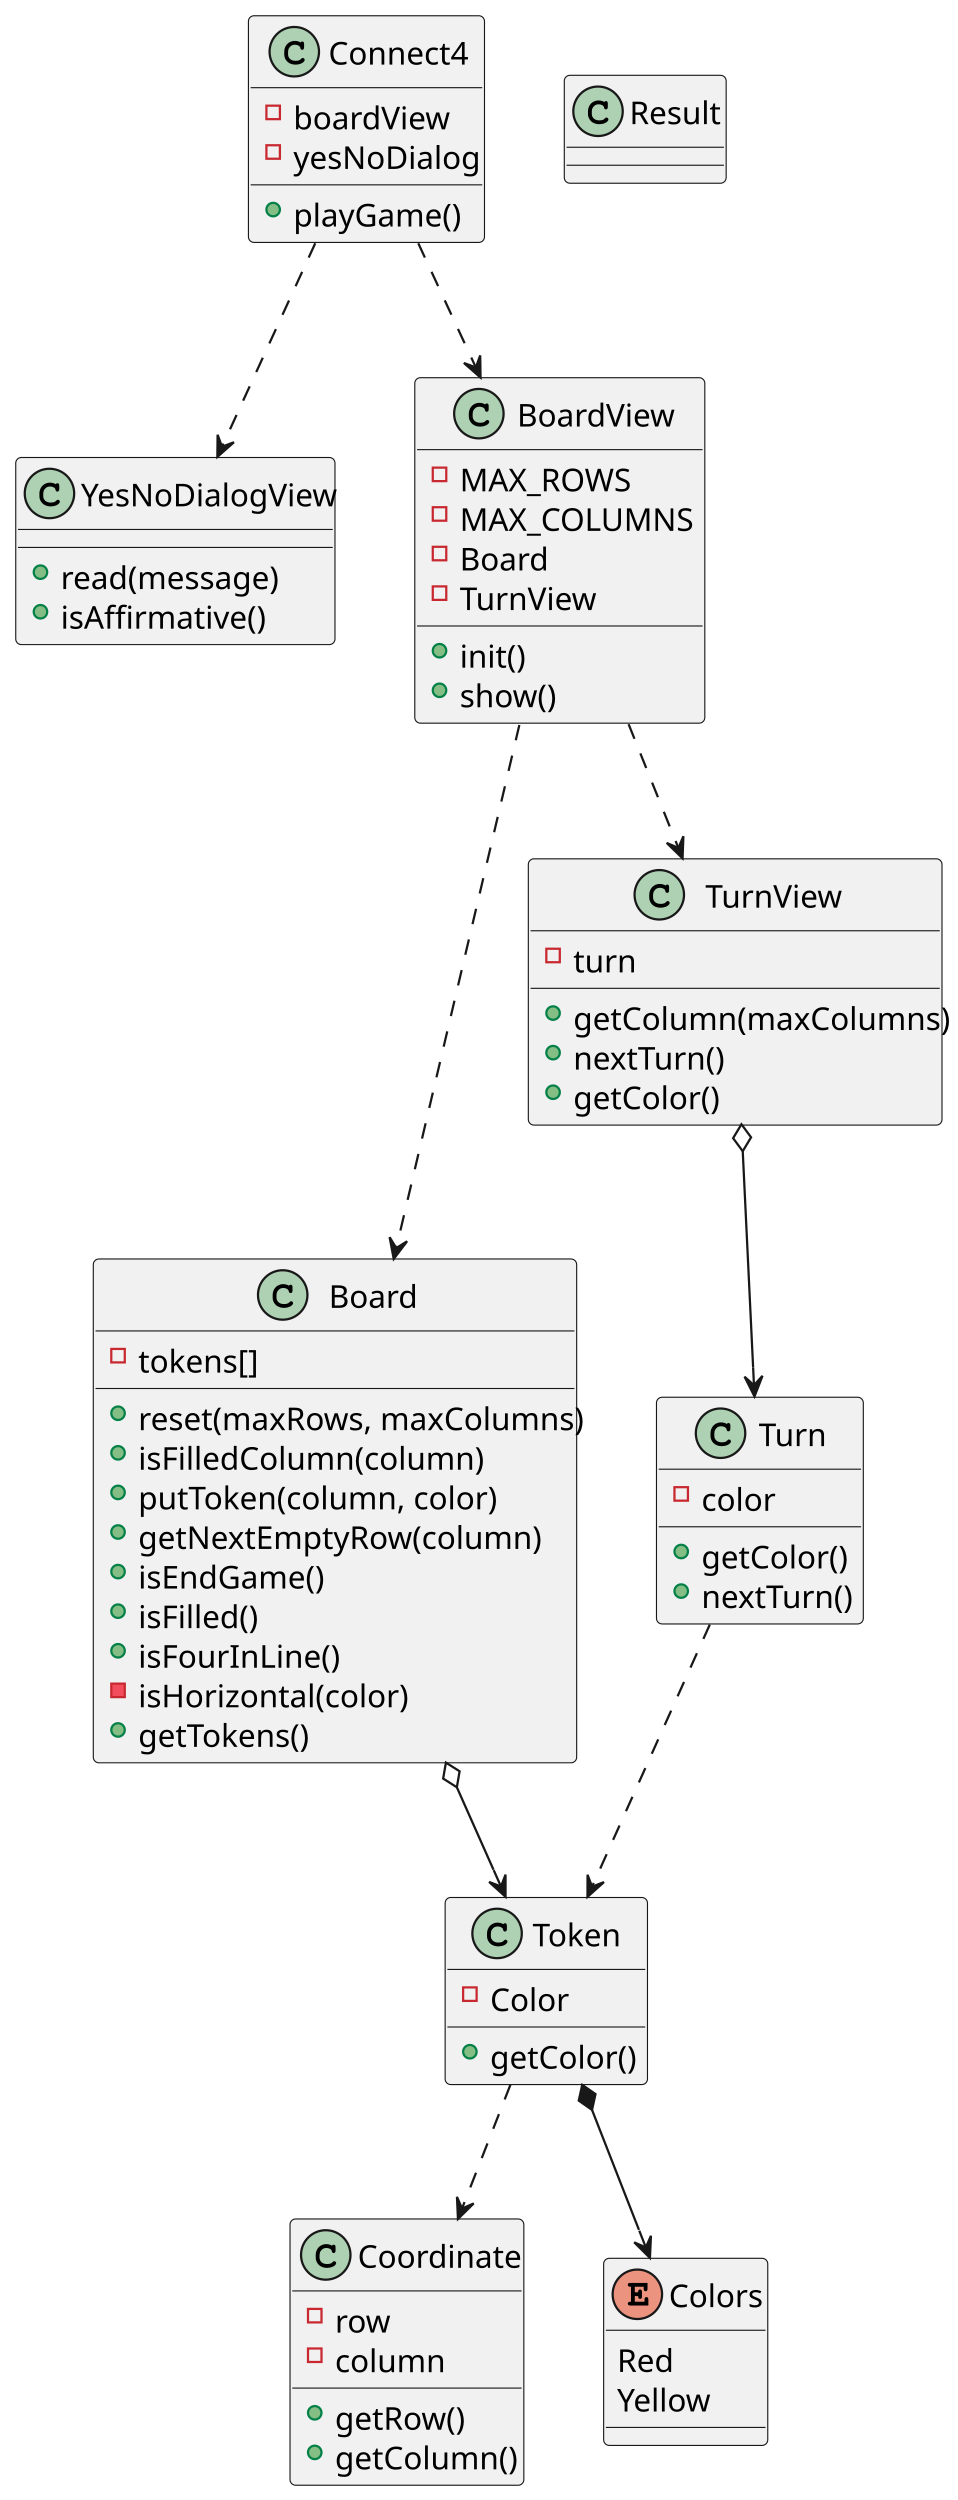
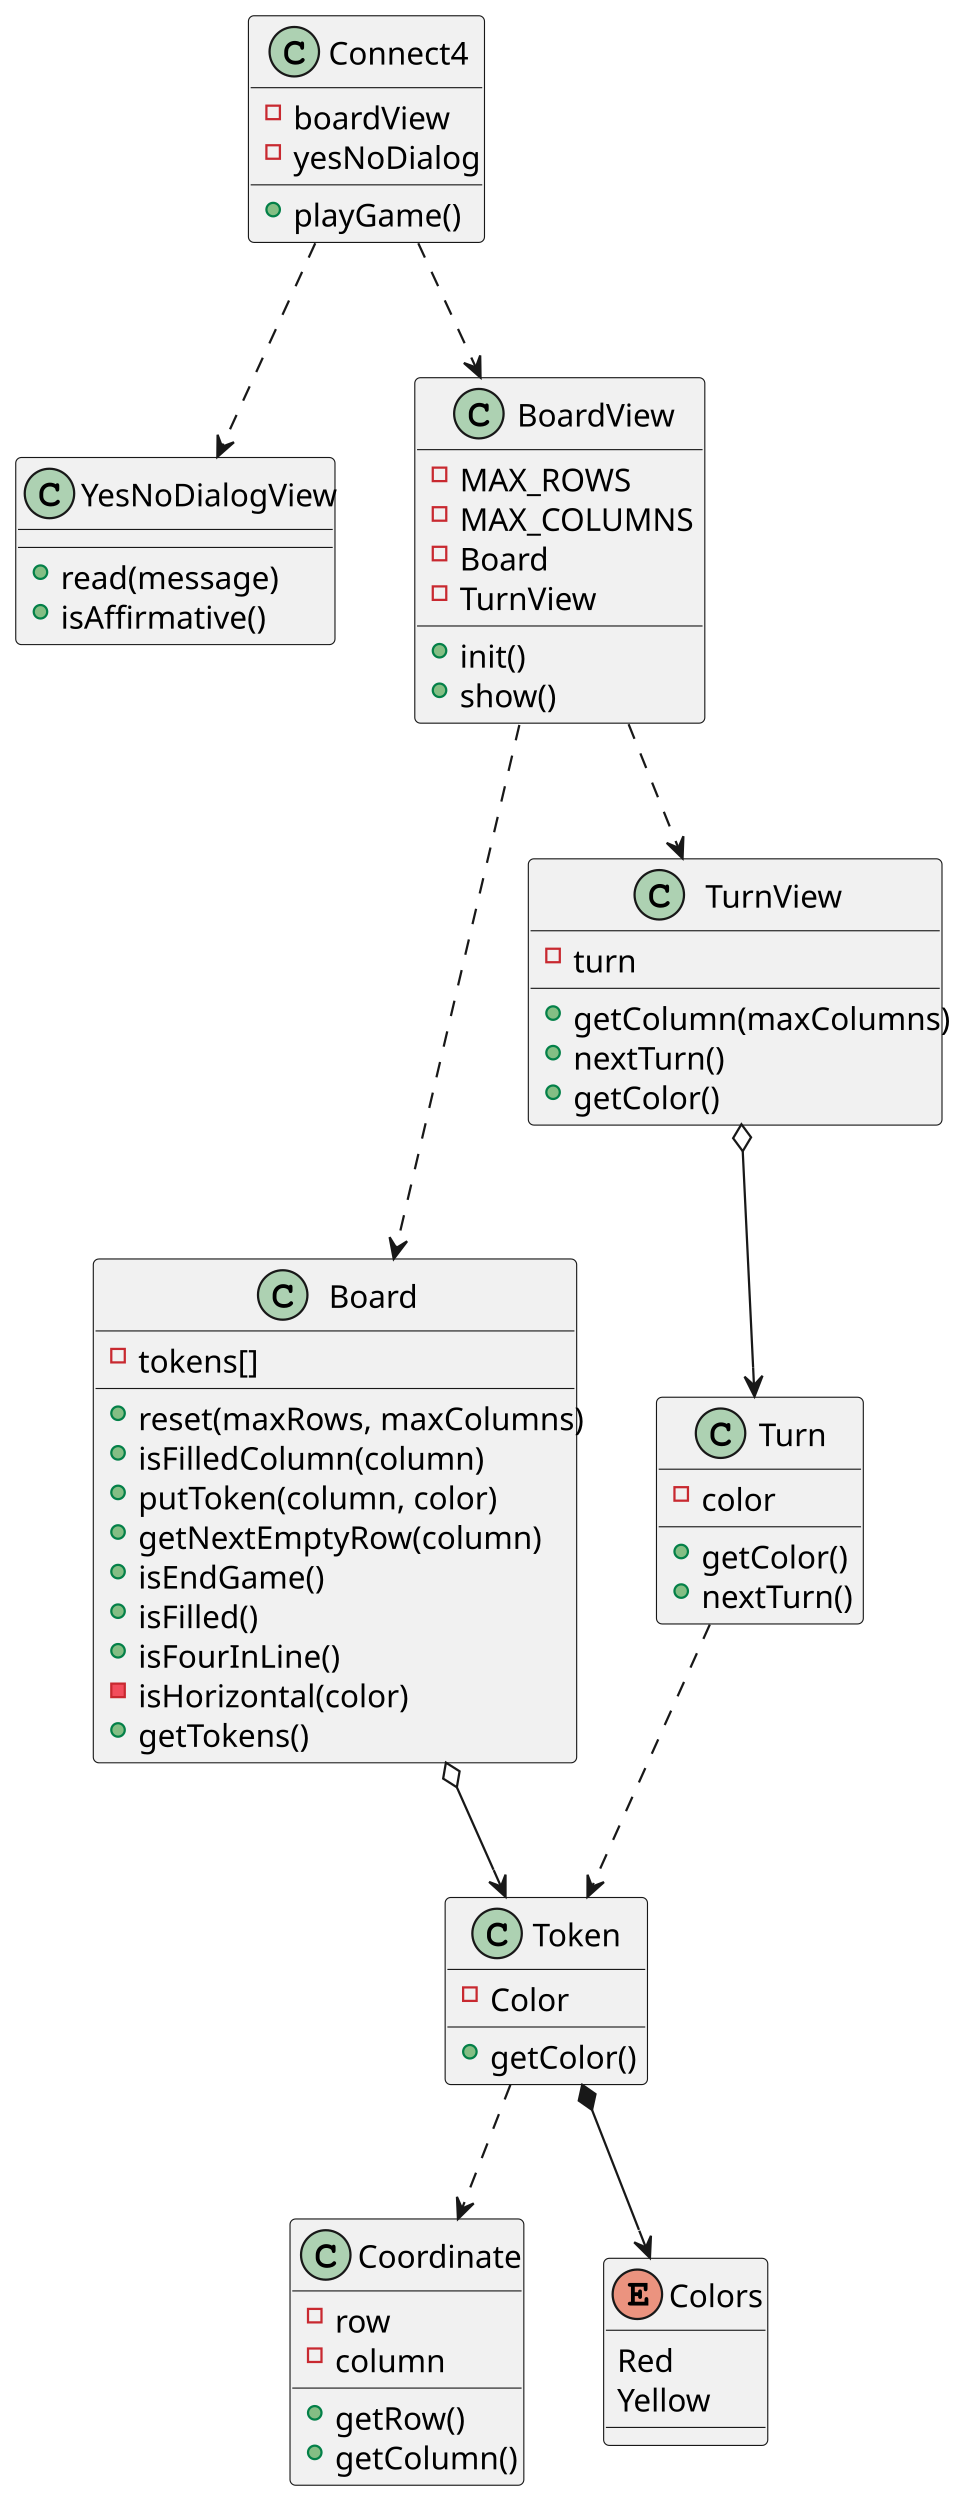
<svg xmlns="http://www.w3.org/2000/svg" contentStyleType="text/css" height="1112px" preserveAspectRatio="none" style="width:426px;height:1112px;background:#FFFFFF;" version="1.1" viewBox="0 0 426 1112" width="426px" zoomAndPan="magnify">
  <defs />
  <g>
    <g id="elem_Connect4">
      <rect codeLine="2" fill="#F1F1F1" height="100.828" id="Connect4" rx="2.5" ry="2.5" style="stroke:#181818;stroke-width:0.5;" width="105" x="110.5" y="7" />
      <ellipse cx="130.9" cy="23" fill="#ADD1B2" rx="11" ry="11" style="stroke:#181818;stroke-width:1.0;" />
      <path d="M133.666,18.875 Q133.822,18.656 134.009,18.547 Q134.197,18.438 134.416,18.438 Q134.791,18.438 135.025,18.703 Q135.259,18.953 135.259,19.562 L135.259,21.016 Q135.259,21.625 135.025,21.891 Q134.791,22.156 134.416,22.156 Q134.072,22.156 133.869,21.953 Q133.666,21.766 133.556,21.25 Q133.509,20.891 133.322,20.703 Q132.994,20.328 132.384,20.109 Q131.775,19.891 131.15,19.891 Q130.384,19.891 129.744,20.219 Q129.119,20.547 128.619,21.297 Q128.134,22.047 128.134,23.078 L128.134,24.172 Q128.134,25.406 129.025,26.234 Q129.916,27.047 131.509,27.047 Q132.447,27.047 133.103,26.797 Q133.494,26.641 133.916,26.203 Q134.181,25.938 134.322,25.859 Q134.478,25.781 134.681,25.781 Q135.009,25.781 135.259,26.047 Q135.525,26.297 135.525,26.641 Q135.525,26.984 135.181,27.391 Q134.681,27.969 133.884,28.297 Q132.806,28.75 131.509,28.75 Q129.994,28.75 128.791,28.125 Q127.806,27.625 127.119,26.562 Q126.431,25.484 126.431,24.203 L126.431,23.047 Q126.431,21.719 127.041,20.578 Q127.666,19.422 128.759,18.812 Q129.853,18.188 131.088,18.188 Q131.822,18.188 132.463,18.359 Q133.119,18.516 133.666,18.875 Z " fill="#000000" />
      <text fill="#000000" font-family="sans-serif" font-size="14" lengthAdjust="spacing" textLength="61" x="146.1" y="28.729">Connect4</text>
      <line style="stroke:#181818;stroke-width:0.5;" x1="111.5" x2="214.5" y1="39" y2="39" />
      <rect fill="none" height="6" style="stroke:#C82930;stroke-width:1.0;" width="6" x="118.5" y="47" />
      <text fill="#000000" font-family="sans-serif" font-size="14" lengthAdjust="spacing" textLength="66" x="130.5" y="57.533">boardView</text>
      <rect fill="none" height="6" style="stroke:#C82930;stroke-width:1.0;" width="6" x="118.5" y="64.609" />
      <text fill="#000000" font-family="sans-serif" font-size="14" lengthAdjust="spacing" textLength="79" x="130.5" y="75.143">yesNoDialog</text>
      <line style="stroke:#181818;stroke-width:0.5;" x1="111.5" x2="214.5" y1="82.219" y2="82.219" />
      <ellipse cx="121.5" cy="93.219" fill="#84BE84" rx="3" ry="3" style="stroke:#038048;stroke-width:1.0;" />
      <text fill="#000000" font-family="sans-serif" font-size="14" lengthAdjust="spacing" textLength="74" x="130.5" y="100.752">playGame()</text>
    </g>
    <g id="elem_YesNoDialogView">
      <rect codeLine="7" fill="#F1F1F1" height="83.219" id="YesNoDialogView" rx="2.5" ry="2.5" style="stroke:#181818;stroke-width:0.5;" width="142" x="7" y="203.5" />
      <ellipse cx="22" cy="219.5" fill="#ADD1B2" rx="11" ry="11" style="stroke:#181818;stroke-width:1.0;" />
      <path d="M24.766,215.375 Q24.922,215.156 25.109,215.047 Q25.297,214.938 25.516,214.938 Q25.891,214.938 26.125,215.203 Q26.359,215.453 26.359,216.062 L26.359,217.516 Q26.359,218.125 26.125,218.391 Q25.891,218.656 25.516,218.656 Q25.172,218.656 24.969,218.453 Q24.766,218.266 24.656,217.75 Q24.609,217.391 24.422,217.203 Q24.094,216.828 23.484,216.609 Q22.875,216.391 22.25,216.391 Q21.484,216.391 20.844,216.719 Q20.219,217.047 19.719,217.797 Q19.234,218.547 19.234,219.578 L19.234,220.672 Q19.234,221.906 20.125,222.734 Q21.016,223.547 22.609,223.547 Q23.547,223.547 24.203,223.297 Q24.594,223.141 25.016,222.703 Q25.281,222.438 25.422,222.359 Q25.578,222.281 25.781,222.281 Q26.109,222.281 26.359,222.547 Q26.625,222.797 26.625,223.141 Q26.625,223.484 26.281,223.891 Q25.781,224.469 24.984,224.797 Q23.906,225.25 22.609,225.25 Q21.094,225.25 19.891,224.625 Q18.906,224.125 18.219,223.062 Q17.531,221.984 17.531,220.703 L17.531,219.547 Q17.531,218.219 18.141,217.078 Q18.766,215.922 19.859,215.312 Q20.953,214.688 22.188,214.688 Q22.922,214.688 23.562,214.859 Q24.219,215.016 24.766,215.375 Z " fill="#000000" />
      <text fill="#000000" font-family="sans-serif" font-size="14" lengthAdjust="spacing" textLength="110" x="36" y="225.228">YesNoDialogView</text>
      <line style="stroke:#181818;stroke-width:0.5;" x1="8" x2="148" y1="235.5" y2="235.5" />
      <line style="stroke:#181818;stroke-width:0.5;" x1="8" x2="148" y1="243.5" y2="243.5" />
      <ellipse cx="18" cy="254.5" fill="#84BE84" rx="3" ry="3" style="stroke:#038048;stroke-width:1.0;" />
      <text fill="#000000" font-family="sans-serif" font-size="14" lengthAdjust="spacing" textLength="96" x="27" y="262.033">read(message)</text>
      <ellipse cx="18" cy="272.109" fill="#84BE84" rx="3" ry="3" style="stroke:#038048;stroke-width:1.0;" />
      <text fill="#000000" font-family="sans-serif" font-size="14" lengthAdjust="spacing" textLength="86" x="27" y="279.643">isAffirmative()</text>
    </g>
    <g id="elem_Board">
      <rect codeLine="11" fill="#F1F1F1" height="224.094" id="Board" rx="2.5" ry="2.5" style="stroke:#181818;stroke-width:0.5;" width="215" x="41.5" y="560" />
      <ellipse cx="125.75" cy="576" fill="#ADD1B2" rx="11" ry="11" style="stroke:#181818;stroke-width:1.0;" />
      <path d="M128.516,571.875 Q128.672,571.656 128.859,571.547 Q129.047,571.438 129.266,571.438 Q129.641,571.438 129.875,571.703 Q130.109,571.953 130.109,572.562 L130.109,574.016 Q130.109,574.625 129.875,574.891 Q129.641,575.156 129.266,575.156 Q128.922,575.156 128.719,574.953 Q128.516,574.766 128.406,574.25 Q128.359,573.891 128.172,573.703 Q127.844,573.328 127.234,573.109 Q126.625,572.891 126,572.891 Q125.234,572.891 124.594,573.219 Q123.969,573.547 123.469,574.297 Q122.984,575.047 122.984,576.078 L122.984,577.172 Q122.984,578.406 123.875,579.234 Q124.766,580.047 126.359,580.047 Q127.297,580.047 127.953,579.797 Q128.344,579.641 128.766,579.203 Q129.031,578.938 129.172,578.859 Q129.328,578.781 129.531,578.781 Q129.859,578.781 130.109,579.047 Q130.375,579.297 130.375,579.641 Q130.375,579.984 130.031,580.391 Q129.531,580.969 128.734,581.297 Q127.656,581.75 126.359,581.75 Q124.844,581.75 123.641,581.125 Q122.656,580.625 121.969,579.562 Q121.281,578.484 121.281,577.203 L121.281,576.047 Q121.281,574.719 121.891,573.578 Q122.516,572.422 123.609,571.812 Q124.703,571.188 125.938,571.188 Q126.672,571.188 127.312,571.359 Q127.969,571.516 128.516,571.875 Z " fill="#000000" />
      <text fill="#000000" font-family="sans-serif" font-size="14" lengthAdjust="spacing" textLength="38" x="146.25" y="581.729">Board</text>
      <line style="stroke:#181818;stroke-width:0.5;" x1="42.5" x2="255.5" y1="592" y2="592" />
      <rect fill="none" height="6" style="stroke:#C82930;stroke-width:1.0;" width="6" x="49.5" y="600" />
      <text fill="#000000" font-family="sans-serif" font-size="14" lengthAdjust="spacing" textLength="50" x="61.5" y="610.533">tokens[]</text>
      <line style="stroke:#181818;stroke-width:0.5;" x1="42.5" x2="255.5" y1="617.609" y2="617.609" />
      <ellipse cx="52.5" cy="628.609" fill="#84BE84" rx="3" ry="3" style="stroke:#038048;stroke-width:1.0;" />
      <text fill="#000000" font-family="sans-serif" font-size="14" lengthAdjust="spacing" textLength="189" x="61.5" y="636.143">reset(maxRows, maxColumns)</text>
      <ellipse cx="52.5" cy="646.219" fill="#84BE84" rx="3" ry="3" style="stroke:#038048;stroke-width:1.0;" />
      <text fill="#000000" font-family="sans-serif" font-size="14" lengthAdjust="spacing" textLength="147" x="61.5" y="653.752">isFilledColumn(column)</text>
      <ellipse cx="52.5" cy="663.828" fill="#84BE84" rx="3" ry="3" style="stroke:#038048;stroke-width:1.0;" />
      <text fill="#000000" font-family="sans-serif" font-size="14" lengthAdjust="spacing" textLength="154" x="61.5" y="671.361">putToken(column, color)</text>
      <ellipse cx="52.5" cy="681.438" fill="#84BE84" rx="3" ry="3" style="stroke:#038048;stroke-width:1.0;" />
      <text fill="#000000" font-family="sans-serif" font-size="14" lengthAdjust="spacing" textLength="168" x="61.5" y="688.971">getNextEmptyRow(column)</text>
      <ellipse cx="52.5" cy="699.047" fill="#84BE84" rx="3" ry="3" style="stroke:#038048;stroke-width:1.0;" />
      <text fill="#000000" font-family="sans-serif" font-size="14" lengthAdjust="spacing" textLength="83" x="61.5" y="706.58">isEndGame()</text>
      <ellipse cx="52.5" cy="716.656" fill="#84BE84" rx="3" ry="3" style="stroke:#038048;stroke-width:1.0;" />
      <text fill="#000000" font-family="sans-serif" font-size="14" lengthAdjust="spacing" textLength="54" x="61.5" y="724.189">isFilled()</text>
      <ellipse cx="52.5" cy="734.266" fill="#84BE84" rx="3" ry="3" style="stroke:#038048;stroke-width:1.0;" />
      <text fill="#000000" font-family="sans-serif" font-size="14" lengthAdjust="spacing" textLength="88" x="61.5" y="741.799">isFourInLine()</text>
      <rect fill="#F24D5C" height="6" style="stroke:#C82930;stroke-width:1.0;" width="6" x="49.5" y="748.875" />
      <text fill="#000000" font-family="sans-serif" font-size="14" lengthAdjust="spacing" textLength="113" x="61.5" y="759.408">isHorizontal(color)</text>
      <ellipse cx="52.5" cy="769.484" fill="#84BE84" rx="3" ry="3" style="stroke:#038048;stroke-width:1.0;" />
      <text fill="#000000" font-family="sans-serif" font-size="14" lengthAdjust="spacing" textLength="77" x="61.5" y="777.018">getTokens()</text>
    </g>
    <g id="elem_BoardView">
      <rect codeLine="23" fill="#F1F1F1" height="153.656" id="BoardView" rx="2.5" ry="2.5" style="stroke:#181818;stroke-width:0.5;" width="129" x="184.5" y="168" />
      <ellipse cx="213" cy="184" fill="#ADD1B2" rx="11" ry="11" style="stroke:#181818;stroke-width:1.0;" />
      <path d="M215.766,179.875 Q215.922,179.656 216.109,179.547 Q216.297,179.438 216.516,179.438 Q216.891,179.438 217.125,179.703 Q217.359,179.953 217.359,180.562 L217.359,182.016 Q217.359,182.625 217.125,182.891 Q216.891,183.156 216.516,183.156 Q216.172,183.156 215.969,182.953 Q215.766,182.766 215.656,182.25 Q215.609,181.891 215.422,181.703 Q215.094,181.328 214.484,181.109 Q213.875,180.891 213.25,180.891 Q212.484,180.891 211.844,181.219 Q211.219,181.547 210.719,182.297 Q210.234,183.047 210.234,184.078 L210.234,185.172 Q210.234,186.406 211.125,187.234 Q212.016,188.047 213.609,188.047 Q214.547,188.047 215.203,187.797 Q215.594,187.641 216.016,187.203 Q216.281,186.938 216.422,186.859 Q216.578,186.781 216.781,186.781 Q217.109,186.781 217.359,187.047 Q217.625,187.297 217.625,187.641 Q217.625,187.984 217.281,188.391 Q216.781,188.969 215.984,189.297 Q214.906,189.75 213.609,189.75 Q212.094,189.75 210.891,189.125 Q209.906,188.625 209.219,187.562 Q208.531,186.484 208.531,185.203 L208.531,184.047 Q208.531,182.719 209.141,181.578 Q209.766,180.422 210.859,179.812 Q211.953,179.188 213.188,179.188 Q213.922,179.188 214.562,179.359 Q215.219,179.516 215.766,179.875 Z " fill="#000000" />
      <text fill="#000000" font-family="sans-serif" font-size="14" lengthAdjust="spacing" textLength="67" x="230" y="189.728">BoardView</text>
      <line style="stroke:#181818;stroke-width:0.5;" x1="185.5" x2="312.5" y1="200" y2="200" />
      <rect fill="none" height="6" style="stroke:#C82930;stroke-width:1.0;" width="6" x="192.5" y="208" />
      <text fill="#000000" font-family="sans-serif" font-size="14" lengthAdjust="spacing" textLength="79" x="204.5" y="218.533">MAX_ROWS</text>
      <rect fill="none" height="6" style="stroke:#C82930;stroke-width:1.0;" width="6" x="192.5" y="225.609" />
      <text fill="#000000" font-family="sans-serif" font-size="14" lengthAdjust="spacing" textLength="103" x="204.5" y="236.143">MAX_COLUMNS</text>
      <rect fill="none" height="6" style="stroke:#C82930;stroke-width:1.0;" width="6" x="192.5" y="243.219" />
      <text fill="#000000" font-family="sans-serif" font-size="14" lengthAdjust="spacing" textLength="38" x="204.5" y="253.752">Board</text>
      <rect fill="none" height="6" style="stroke:#C82930;stroke-width:1.0;" width="6" x="192.5" y="260.828" />
      <text fill="#000000" font-family="sans-serif" font-size="14" lengthAdjust="spacing" textLength="59" x="204.5" y="271.361">TurnView</text>
      <line style="stroke:#181818;stroke-width:0.5;" x1="185.5" x2="312.5" y1="278.438" y2="278.438" />
      <ellipse cx="195.5" cy="289.438" fill="#84BE84" rx="3" ry="3" style="stroke:#038048;stroke-width:1.0;" />
      <text fill="#000000" font-family="sans-serif" font-size="14" lengthAdjust="spacing" textLength="28" x="204.5" y="296.971">init()</text>
      <ellipse cx="195.5" cy="307.047" fill="#84BE84" rx="3" ry="3" style="stroke:#038048;stroke-width:1.0;" />
      <text fill="#000000" font-family="sans-serif" font-size="14" lengthAdjust="spacing" textLength="42" x="204.5" y="314.58">show()</text>
    </g>
    <g id="elem_Coordinate">
      <rect codeLine="31" fill="#F1F1F1" height="118.438" id="Coordinate" rx="2.5" ry="2.5" style="stroke:#181818;stroke-width:0.5;" width="104" x="129" y="987" />
      <ellipse cx="144.9" cy="1003" fill="#ADD1B2" rx="11" ry="11" style="stroke:#181818;stroke-width:1.0;" />
      <path d="M147.666,998.875 Q147.822,998.656 148.009,998.547 Q148.197,998.438 148.416,998.438 Q148.791,998.438 149.025,998.703 Q149.259,998.953 149.259,999.562 L149.259,1001.016 Q149.259,1001.625 149.025,1001.891 Q148.791,1002.156 148.416,1002.156 Q148.072,1002.156 147.869,1001.953 Q147.666,1001.766 147.556,1001.25 Q147.509,1000.891 147.322,1000.703 Q146.994,1000.328 146.384,1000.109 Q145.775,999.891 145.15,999.891 Q144.384,999.891 143.744,1000.219 Q143.119,1000.547 142.619,1001.297 Q142.134,1002.047 142.134,1003.078 L142.134,1004.172 Q142.134,1005.406 143.025,1006.234 Q143.916,1007.047 145.509,1007.047 Q146.447,1007.047 147.103,1006.797 Q147.494,1006.641 147.916,1006.203 Q148.181,1005.938 148.322,1005.859 Q148.478,1005.781 148.681,1005.781 Q149.009,1005.781 149.259,1006.047 Q149.525,1006.297 149.525,1006.641 Q149.525,1006.984 149.181,1007.391 Q148.681,1007.969 147.884,1008.297 Q146.806,1008.75 145.509,1008.75 Q143.994,1008.75 142.791,1008.125 Q141.806,1007.625 141.119,1006.562 Q140.431,1005.484 140.431,1004.203 L140.431,1003.047 Q140.431,1001.719 141.041,1000.578 Q141.666,999.422 142.759,998.812 Q143.853,998.188 145.088,998.188 Q145.822,998.188 146.463,998.359 Q147.119,998.516 147.666,998.875 Z " fill="#000000" />
      <text fill="#000000" font-family="sans-serif" font-size="14" lengthAdjust="spacing" textLength="70" x="159.1" y="1008.729">Coordinate</text>
      <line style="stroke:#181818;stroke-width:0.5;" x1="130" x2="232" y1="1019" y2="1019" />
      <rect fill="none" height="6" style="stroke:#C82930;stroke-width:1.0;" width="6" x="137" y="1027" />
      <text fill="#000000" font-family="sans-serif" font-size="14" lengthAdjust="spacing" textLength="22" x="149" y="1037.533">row</text>
      <rect fill="none" height="6" style="stroke:#C82930;stroke-width:1.0;" width="6" x="137" y="1044.609" />
      <text fill="#000000" font-family="sans-serif" font-size="14" lengthAdjust="spacing" textLength="45" x="149" y="1055.143">column</text>
      <line style="stroke:#181818;stroke-width:0.5;" x1="130" x2="232" y1="1062.219" y2="1062.219" />
      <ellipse cx="140" cy="1073.219" fill="#84BE84" rx="3" ry="3" style="stroke:#038048;stroke-width:1.0;" />
      <text fill="#000000" font-family="sans-serif" font-size="14" lengthAdjust="spacing" textLength="57" x="149" y="1080.752">getRow()</text>
      <ellipse cx="140" cy="1090.828" fill="#84BE84" rx="3" ry="3" style="stroke:#038048;stroke-width:1.0;" />
      <text fill="#000000" font-family="sans-serif" font-size="14" lengthAdjust="spacing" textLength="78" x="149" y="1098.361">getColumn()</text>
    </g>
    <g id="elem_Token">
      <rect codeLine="37" fill="#F1F1F1" height="83.219" id="Token" rx="2.5" ry="2.5" style="stroke:#181818;stroke-width:0.5;" width="90" x="198" y="844" />
      <ellipse cx="221.1" cy="860" fill="#ADD1B2" rx="11" ry="11" style="stroke:#181818;stroke-width:1.0;" />
      <path d="M223.866,855.875 Q224.022,855.656 224.209,855.547 Q224.397,855.438 224.616,855.438 Q224.991,855.438 225.225,855.703 Q225.459,855.953 225.459,856.562 L225.459,858.016 Q225.459,858.625 225.225,858.891 Q224.991,859.156 224.616,859.156 Q224.272,859.156 224.069,858.953 Q223.866,858.766 223.756,858.25 Q223.709,857.891 223.522,857.703 Q223.194,857.328 222.584,857.109 Q221.975,856.891 221.35,856.891 Q220.584,856.891 219.944,857.219 Q219.319,857.547 218.819,858.297 Q218.334,859.047 218.334,860.078 L218.334,861.172 Q218.334,862.406 219.225,863.234 Q220.116,864.047 221.709,864.047 Q222.647,864.047 223.303,863.797 Q223.694,863.641 224.116,863.203 Q224.381,862.938 224.522,862.859 Q224.678,862.781 224.881,862.781 Q225.209,862.781 225.459,863.047 Q225.725,863.297 225.725,863.641 Q225.725,863.984 225.381,864.391 Q224.881,864.969 224.084,865.297 Q223.006,865.75 221.709,865.75 Q220.194,865.75 218.991,865.125 Q218.006,864.625 217.319,863.562 Q216.631,862.484 216.631,861.203 L216.631,860.047 Q216.631,858.719 217.241,857.578 Q217.866,856.422 218.959,855.812 Q220.053,855.188 221.287,855.188 Q222.022,855.188 222.662,855.359 Q223.319,855.516 223.866,855.875 Z " fill="#000000" />
      <text fill="#000000" font-family="sans-serif" font-size="14" lengthAdjust="spacing" textLength="40" x="236.9" y="865.729">Token</text>
      <line style="stroke:#181818;stroke-width:0.5;" x1="199" x2="287" y1="876" y2="876" />
      <rect fill="none" height="6" style="stroke:#C82930;stroke-width:1.0;" width="6" x="206" y="884" />
      <text fill="#000000" font-family="sans-serif" font-size="14" lengthAdjust="spacing" textLength="34" x="218" y="894.533">Color</text>
      <line style="stroke:#181818;stroke-width:0.5;" x1="199" x2="287" y1="901.609" y2="901.609" />
      <ellipse cx="209" cy="912.609" fill="#84BE84" rx="3" ry="3" style="stroke:#038048;stroke-width:1.0;" />
      <text fill="#000000" font-family="sans-serif" font-size="14" lengthAdjust="spacing" textLength="64" x="218" y="920.143">getColor()</text>
    </g>
    <g id="elem_TurnView">
      <rect codeLine="41" fill="#F1F1F1" height="118.438" id="TurnView" rx="2.5" ry="2.5" style="stroke:#181818;stroke-width:0.5;" width="184" x="235" y="382" />
      <ellipse cx="293.25" cy="398" fill="#ADD1B2" rx="11" ry="11" style="stroke:#181818;stroke-width:1.0;" />
      <path d="M296.016,393.875 Q296.172,393.656 296.359,393.547 Q296.547,393.438 296.766,393.438 Q297.141,393.438 297.375,393.703 Q297.609,393.953 297.609,394.562 L297.609,396.016 Q297.609,396.625 297.375,396.891 Q297.141,397.156 296.766,397.156 Q296.422,397.156 296.219,396.953 Q296.016,396.766 295.906,396.25 Q295.859,395.891 295.672,395.703 Q295.344,395.328 294.734,395.109 Q294.125,394.891 293.5,394.891 Q292.734,394.891 292.094,395.219 Q291.469,395.547 290.969,396.297 Q290.484,397.047 290.484,398.078 L290.484,399.172 Q290.484,400.406 291.375,401.234 Q292.266,402.047 293.859,402.047 Q294.797,402.047 295.453,401.797 Q295.844,401.641 296.266,401.203 Q296.531,400.938 296.672,400.859 Q296.828,400.781 297.031,400.781 Q297.359,400.781 297.609,401.047 Q297.875,401.297 297.875,401.641 Q297.875,401.984 297.531,402.391 Q297.031,402.969 296.234,403.297 Q295.156,403.75 293.859,403.75 Q292.344,403.75 291.141,403.125 Q290.156,402.625 289.469,401.562 Q288.781,400.484 288.781,399.203 L288.781,398.047 Q288.781,396.719 289.391,395.578 Q290.016,394.422 291.109,393.812 Q292.203,393.188 293.438,393.188 Q294.172,393.188 294.812,393.359 Q295.469,393.516 296.016,393.875 Z " fill="#000000" />
      <text fill="#000000" font-family="sans-serif" font-size="14" lengthAdjust="spacing" textLength="59" x="313.75" y="403.728">TurnView</text>
      <line style="stroke:#181818;stroke-width:0.5;" x1="236" x2="418" y1="414" y2="414" />
      <rect fill="none" height="6" style="stroke:#C82930;stroke-width:1.0;" width="6" x="243" y="422" />
      <text fill="#000000" font-family="sans-serif" font-size="14" lengthAdjust="spacing" textLength="25" x="255" y="432.533">turn</text>
      <line style="stroke:#181818;stroke-width:0.5;" x1="236" x2="418" y1="439.609" y2="439.609" />
      <ellipse cx="246" cy="450.609" fill="#84BE84" rx="3" ry="3" style="stroke:#038048;stroke-width:1.0;" />
      <text fill="#000000" font-family="sans-serif" font-size="14" lengthAdjust="spacing" textLength="158" x="255" y="458.143">getColumn(maxColumns)</text>
      <ellipse cx="246" cy="468.219" fill="#84BE84" rx="3" ry="3" style="stroke:#038048;stroke-width:1.0;" />
      <text fill="#000000" font-family="sans-serif" font-size="14" lengthAdjust="spacing" textLength="66" x="255" y="475.752">nextTurn()</text>
      <ellipse cx="246" cy="485.828" fill="#84BE84" rx="3" ry="3" style="stroke:#038048;stroke-width:1.0;" />
      <text fill="#000000" font-family="sans-serif" font-size="14" lengthAdjust="spacing" textLength="64" x="255" y="493.361">getColor()</text>
    </g>
    <g id="elem_Turn">
      <rect codeLine="48" fill="#F1F1F1" height="100.828" id="Turn" rx="2.5" ry="2.5" style="stroke:#181818;stroke-width:0.5;" width="92" x="292" y="621.5" />
      <ellipse cx="320.5" cy="637.5" fill="#ADD1B2" rx="11" ry="11" style="stroke:#181818;stroke-width:1.0;" />
      <path d="M323.266,633.375 Q323.422,633.156 323.609,633.047 Q323.797,632.938 324.016,632.938 Q324.391,632.938 324.625,633.203 Q324.859,633.453 324.859,634.062 L324.859,635.516 Q324.859,636.125 324.625,636.391 Q324.391,636.656 324.016,636.656 Q323.672,636.656 323.469,636.453 Q323.266,636.266 323.156,635.75 Q323.109,635.391 322.922,635.203 Q322.594,634.828 321.984,634.609 Q321.375,634.391 320.75,634.391 Q319.984,634.391 319.344,634.719 Q318.719,635.047 318.219,635.797 Q317.734,636.547 317.734,637.578 L317.734,638.672 Q317.734,639.906 318.625,640.734 Q319.516,641.547 321.109,641.547 Q322.047,641.547 322.703,641.297 Q323.094,641.141 323.516,640.703 Q323.781,640.438 323.922,640.359 Q324.078,640.281 324.281,640.281 Q324.609,640.281 324.859,640.547 Q325.125,640.797 325.125,641.141 Q325.125,641.484 324.781,641.891 Q324.281,642.469 323.484,642.797 Q322.406,643.25 321.109,643.25 Q319.594,643.25 318.391,642.625 Q317.406,642.125 316.719,641.062 Q316.031,639.984 316.031,638.703 L316.031,637.547 Q316.031,636.219 316.641,635.078 Q317.266,633.922 318.359,633.312 Q319.453,632.688 320.688,632.688 Q321.422,632.688 322.062,632.859 Q322.719,633.016 323.266,633.375 Z " fill="#000000" />
      <text fill="#000000" font-family="sans-serif" font-size="14" lengthAdjust="spacing" textLength="30" x="337.5" y="643.229">Turn</text>
      <line style="stroke:#181818;stroke-width:0.5;" x1="293" x2="383" y1="653.5" y2="653.5" />
      <rect fill="none" height="6" style="stroke:#C82930;stroke-width:1.0;" width="6" x="300" y="661.5" />
      <text fill="#000000" font-family="sans-serif" font-size="14" lengthAdjust="spacing" textLength="31" x="312" y="672.033">color</text>
      <line style="stroke:#181818;stroke-width:0.5;" x1="293" x2="383" y1="679.109" y2="679.109" />
      <ellipse cx="303" cy="690.109" fill="#84BE84" rx="3" ry="3" style="stroke:#038048;stroke-width:1.0;" />
      <text fill="#000000" font-family="sans-serif" font-size="14" lengthAdjust="spacing" textLength="64" x="312" y="697.643">getColor()</text>
      <ellipse cx="303" cy="707.719" fill="#84BE84" rx="3" ry="3" style="stroke:#038048;stroke-width:1.0;" />
      <text fill="#000000" font-family="sans-serif" font-size="14" lengthAdjust="spacing" textLength="66" x="312" y="715.252">nextTurn()</text>
    </g>
-     <g id="elem_Result">
-       <rect codeLine="54" fill="#F1F1F1" height="48" id="Result" rx="2.5" ry="2.5" style="stroke:#181818;stroke-width:0.5;" width="72" x="251" y="33.5" />
-       <ellipse cx="266" cy="49.5" fill="#ADD1B2" rx="11" ry="11" style="stroke:#181818;stroke-width:1.0;" />
-       <path d="M268.766,45.375 Q268.922,45.156 269.109,45.047 Q269.297,44.938 269.516,44.938 Q269.891,44.938 270.125,45.203 Q270.359,45.453 270.359,46.062 L270.359,47.516 Q270.359,48.125 270.125,48.391 Q269.891,48.656 269.516,48.656 Q269.172,48.656 268.969,48.453 Q268.766,48.266 268.656,47.75 Q268.609,47.391 268.422,47.203 Q268.094,46.828 267.484,46.609 Q266.875,46.391 266.25,46.391 Q265.484,46.391 264.844,46.719 Q264.219,47.047 263.719,47.797 Q263.234,48.547 263.234,49.578 L263.234,50.672 Q263.234,51.906 264.125,52.734 Q265.016,53.547 266.609,53.547 Q267.547,53.547 268.203,53.297 Q268.594,53.141 269.016,52.703 Q269.281,52.438 269.422,52.359 Q269.578,52.281 269.781,52.281 Q270.109,52.281 270.359,52.547 Q270.625,52.797 270.625,53.141 Q270.625,53.484 270.281,53.891 Q269.781,54.469 268.984,54.797 Q267.906,55.25 266.609,55.25 Q265.094,55.25 263.891,54.625 Q262.906,54.125 262.219,53.062 Q261.531,51.984 261.531,50.703 L261.531,49.547 Q261.531,48.219 262.141,47.078 Q262.766,45.922 263.859,45.312 Q264.953,44.688 266.188,44.688 Q266.922,44.688 267.562,44.859 Q268.219,45.016 268.766,45.375 Z " fill="#000000" />
-       <text fill="#000000" font-family="sans-serif" font-size="14" lengthAdjust="spacing" textLength="40" x="280" y="55.228">Result</text>
-       <line style="stroke:#181818;stroke-width:0.5;" x1="252" x2="322" y1="65.5" y2="65.5" />
-       <line style="stroke:#181818;stroke-width:0.5;" x1="252" x2="322" y1="73.5" y2="73.5" />
-     </g>
    <g id="elem_Colors">
-       <rect codeLine="56" fill="#F1F1F1" height="83.219" id="Colors" rx="2.5" ry="2.5" style="stroke:#181818;stroke-width:0.5;" width="73" x="268.5" y="1004.5" />
+       <rect codeLine="54" fill="#F1F1F1" height="83.219" id="Colors" rx="2.5" ry="2.5" style="stroke:#181818;stroke-width:0.5;" width="73" x="268.5" y="1004.5" />
      <ellipse cx="283.5" cy="1020.5" fill="#EB937F" rx="11" ry="11" style="stroke:#181818;stroke-width:1.0;" />
      <path d="M282.359,1021.297 L282.359,1023.797 L286.688,1023.797 L286.688,1022.875 Q286.688,1022.266 286.922,1022 Q287.172,1021.734 287.547,1021.734 Q287.922,1021.734 288.156,1022 Q288.391,1022.266 288.391,1022.875 L288.391,1025.5 L280.391,1025.5 Q279.766,1025.5 279.5,1025.266 Q279.25,1025.031 279.25,1024.641 Q279.25,1024.266 279.516,1024.031 Q279.781,1023.797 280.391,1023.797 L280.656,1023.797 L280.656,1017.141 L280.391,1017.141 Q279.766,1017.141 279.5,1016.906 Q279.25,1016.672 279.25,1016.281 Q279.25,1015.906 279.5,1015.672 Q279.766,1015.438 280.391,1015.438 L288.016,1015.438 L288.016,1018.031 Q288.016,1018.641 287.781,1018.906 Q287.562,1019.156 287.172,1019.156 Q286.797,1019.156 286.562,1018.906 Q286.328,1018.641 286.328,1018.031 L286.328,1017.141 L282.359,1017.141 L282.359,1019.594 L283.844,1019.594 Q283.844,1018.938 283.969,1018.75 Q284.234,1018.344 284.703,1018.344 Q285.078,1018.344 285.312,1018.609 Q285.547,1018.859 285.547,1019.469 L285.547,1021.438 Q285.547,1021.984 285.422,1022.172 Q285.156,1022.562 284.703,1022.562 Q284.234,1022.562 283.969,1022.156 Q283.844,1021.969 283.844,1021.297 L282.359,1021.297 Z " fill="#000000" />
      <text fill="#000000" font-family="sans-serif" font-size="14" lengthAdjust="spacing" textLength="41" x="297.5" y="1026.228">Colors</text>
      <line style="stroke:#181818;stroke-width:0.5;" x1="269.5" x2="340.5" y1="1036.5" y2="1036.5" />
      <text fill="#000000" font-family="sans-serif" font-size="14" lengthAdjust="spacing" textLength="26" x="274.5" y="1055.033">Red</text>
      <text fill="#000000" font-family="sans-serif" font-size="14" lengthAdjust="spacing" textLength="40" x="274.5" y="1072.643">Yellow</text>
      <line style="stroke:#181818;stroke-width:0.5;" x1="269.5" x2="340.5" y1="1079.719" y2="1079.719" />
    </g>
    <g id="link_Connect4_BoardView">
-       <path codeLine="61" d="M186.05,108.21 C193.89,125.13 202.87,144.5 211.55,163.21 " fill="none" id="Connect4-to-BoardView" style="stroke:#181818;stroke-width:1.0;stroke-dasharray:7.0,7.0;" />
+       <path codeLine="59" d="M186.05,108.21 C193.89,125.13 202.87,144.5 211.55,163.21 " fill="none" id="Connect4-to-BoardView" style="stroke:#181818;stroke-width:1.0;stroke-dasharray:7.0,7.0;" />
      <polygon fill="#181818" points="213.74,167.95,213.594,158.102,211.642,163.411,206.333,161.459,213.74,167.95" style="stroke:#181818;stroke-width:1.0;" />
    </g>
    <g id="link_Connect4_YesNoDialogView">
-       <path codeLine="62" d="M140.22,108.21 C127.34,136.31 111.36,171.19 98.82,198.56 " fill="none" id="Connect4-to-YesNoDialogView" style="stroke:#181818;stroke-width:1.0;stroke-dasharray:7.0,7.0;" />
+       <path codeLine="60" d="M140.22,108.21 C127.34,136.31 111.36,171.19 98.82,198.56 " fill="none" id="Connect4-to-YesNoDialogView" style="stroke:#181818;stroke-width:1.0;stroke-dasharray:7.0,7.0;" />
      <polygon fill="#181818" points="96.68,203.23,104.063,196.711,98.761,198.684,96.788,193.382,96.68,203.23" style="stroke:#181818;stroke-width:1.0;" />
    </g>
    <g id="link_BoardView_Board">
-       <path codeLine="64" d="M231.01,322.47 C215.8,387.12 193.77,480.74 176.37,554.68 " fill="none" id="BoardView-to-Board" style="stroke:#181818;stroke-width:1.0;stroke-dasharray:7.0,7.0;" />
+       <path codeLine="62" d="M231.01,322.47 C215.8,387.12 193.77,480.74 176.37,554.68 " fill="none" id="BoardView-to-Board" style="stroke:#181818;stroke-width:1.0;stroke-dasharray:7.0,7.0;" />
      <polygon fill="#181818" points="175.13,559.97,181.085,552.125,176.275,555.103,173.298,550.293,175.13,559.97" style="stroke:#181818;stroke-width:1.0;" />
    </g>
    <g id="link_BoardView_TurnView">
-       <path codeLine="65" d="M279.6,322.12 C286.9,340.26 294.61,359.43 301.64,376.92 " fill="none" id="BoardView-to-TurnView" style="stroke:#181818;stroke-width:1.0;stroke-dasharray:7.0,7.0;" />
+       <path codeLine="63" d="M279.6,322.12 C286.9,340.26 294.61,359.43 301.64,376.92 " fill="none" id="BoardView-to-TurnView" style="stroke:#181818;stroke-width:1.0;stroke-dasharray:7.0,7.0;" />
      <polygon fill="#181818" points="303.6,381.8,303.971,371.958,301.743,377.158,296.544,374.929,303.6,381.8" style="stroke:#181818;stroke-width:1.0;" />
    </g>
    <g id="link_TurnView_Turn">
-       <path codeLine="66" d="M330.37,512.066 C330.37,512.066 333.56,578.67 334.98,608.07 " fill="none" id="TurnView-Turn" style="stroke:#181818;stroke-width:1.0;" />
+       <path codeLine="64" d="M330.37,512.066 C330.37,512.066 333.56,578.67 334.98,608.07 " fill="none" id="TurnView-Turn" style="stroke:#181818;stroke-width:1.0;" />
      <polygon fill="#181818" points="335.6,621.14,339.16,611.957,335.358,616.146,331.17,612.344,335.6,621.14" style="stroke:#181818;stroke-width:1.0;" />
      <line style="stroke:#181818;stroke-width:1.0;" x1="335.358" x2="334.985" y1="616.146" y2="608.15" />
      <polygon fill="none" points="329.79,500.08,326.085,506.266,330.37,512.066,334.075,505.88,329.79,500.08" style="stroke:#181818;stroke-width:1.0;" />
    </g>
    <g id="link_Board_Token">
-       <path codeLine="68" d="M203.205,794.98 C203.205,794.98 214.58,820.57 219.51,831.66 " fill="none" id="Board-Token" style="stroke:#181818;stroke-width:1.0;" />
+       <path codeLine="66" d="M203.205,794.98 C203.205,794.98 214.58,820.57 219.51,831.66 " fill="none" id="Board-Token" style="stroke:#181818;stroke-width:1.0;" />
      <polygon fill="#181818" points="224.86,843.69,224.863,833.841,222.831,839.12,217.552,837.088,224.86,843.69" style="stroke:#181818;stroke-width:1.0;" />
      <line style="stroke:#181818;stroke-width:1.0;" x1="222.831" x2="219.585" y1="839.12" y2="831.815" />
      <polygon fill="none" points="198.34,784.01,197.116,791.116,203.205,794.98,204.429,787.873,198.34,784.01" style="stroke:#181818;stroke-width:1.0;" />
    </g>
    <g id="link_Turn_Token">
-       <path codeLine="70" d="M315.73,722.59 C299.94,757.73 278.92,804.53 263.54,838.78 " fill="none" id="Turn-to-Token" style="stroke:#181818;stroke-width:1.0;stroke-dasharray:7.0,7.0;" />
+       <path codeLine="68" d="M315.73,722.59 C299.94,757.73 278.92,804.53 263.54,838.78 " fill="none" id="Turn-to-Token" style="stroke:#181818;stroke-width:1.0;stroke-dasharray:7.0,7.0;" />
      <polygon fill="#181818" points="261.31,843.74,268.642,837.164,263.355,839.178,261.341,833.891,261.31,843.74" style="stroke:#181818;stroke-width:1.0;" />
    </g>
    <g id="link_Token_Colors">
-       <path codeLine="73" d="M263.338,938.497 C263.338,938.497 277.65,975.07 284.22,991.87 " fill="none" id="Token-Colors" style="stroke:#181818;stroke-width:1.0;" />
+       <path codeLine="71" d="M263.338,938.497 C263.338,938.497 277.65,975.07 284.22,991.87 " fill="none" id="Token-Colors" style="stroke:#181818;stroke-width:1.0;" />
      <polygon fill="#181818" points="289.09,1004.32,289.544,994.482,287.272,999.662,282.091,997.39,289.09,1004.32" style="stroke:#181818;stroke-width:1.0;" />
      <line style="stroke:#181818;stroke-width:1.0;" x1="287.272" x2="284.35" y1="999.662" y2="992.215" />
      <polygon fill="#181818" points="258.97,927.32,257.428,934.364,263.338,938.497,264.88,931.452,258.97,927.32" style="stroke:#181818;stroke-width:1.0;" />
    </g>
    <g id="link_Token_Coordinate">
-       <path codeLine="74" d="M227.03,927.32 C220.48,944.06 212.75,963.82 205.52,982.32 " fill="none" id="Token-to-Coordinate" style="stroke:#181818;stroke-width:1.0;stroke-dasharray:7.0,7.0;" />
+       <path codeLine="72" d="M227.03,927.32 C220.48,944.06 212.75,963.82 205.52,982.32 " fill="none" id="Token-to-Coordinate" style="stroke:#181818;stroke-width:1.0;stroke-dasharray:7.0,7.0;" />
      <polygon fill="#181818" points="203.69,987,210.703,980.085,205.517,982.346,203.256,977.161,203.69,987" style="stroke:#181818;stroke-width:1.0;" />
    </g>
  </g>
</svg>
